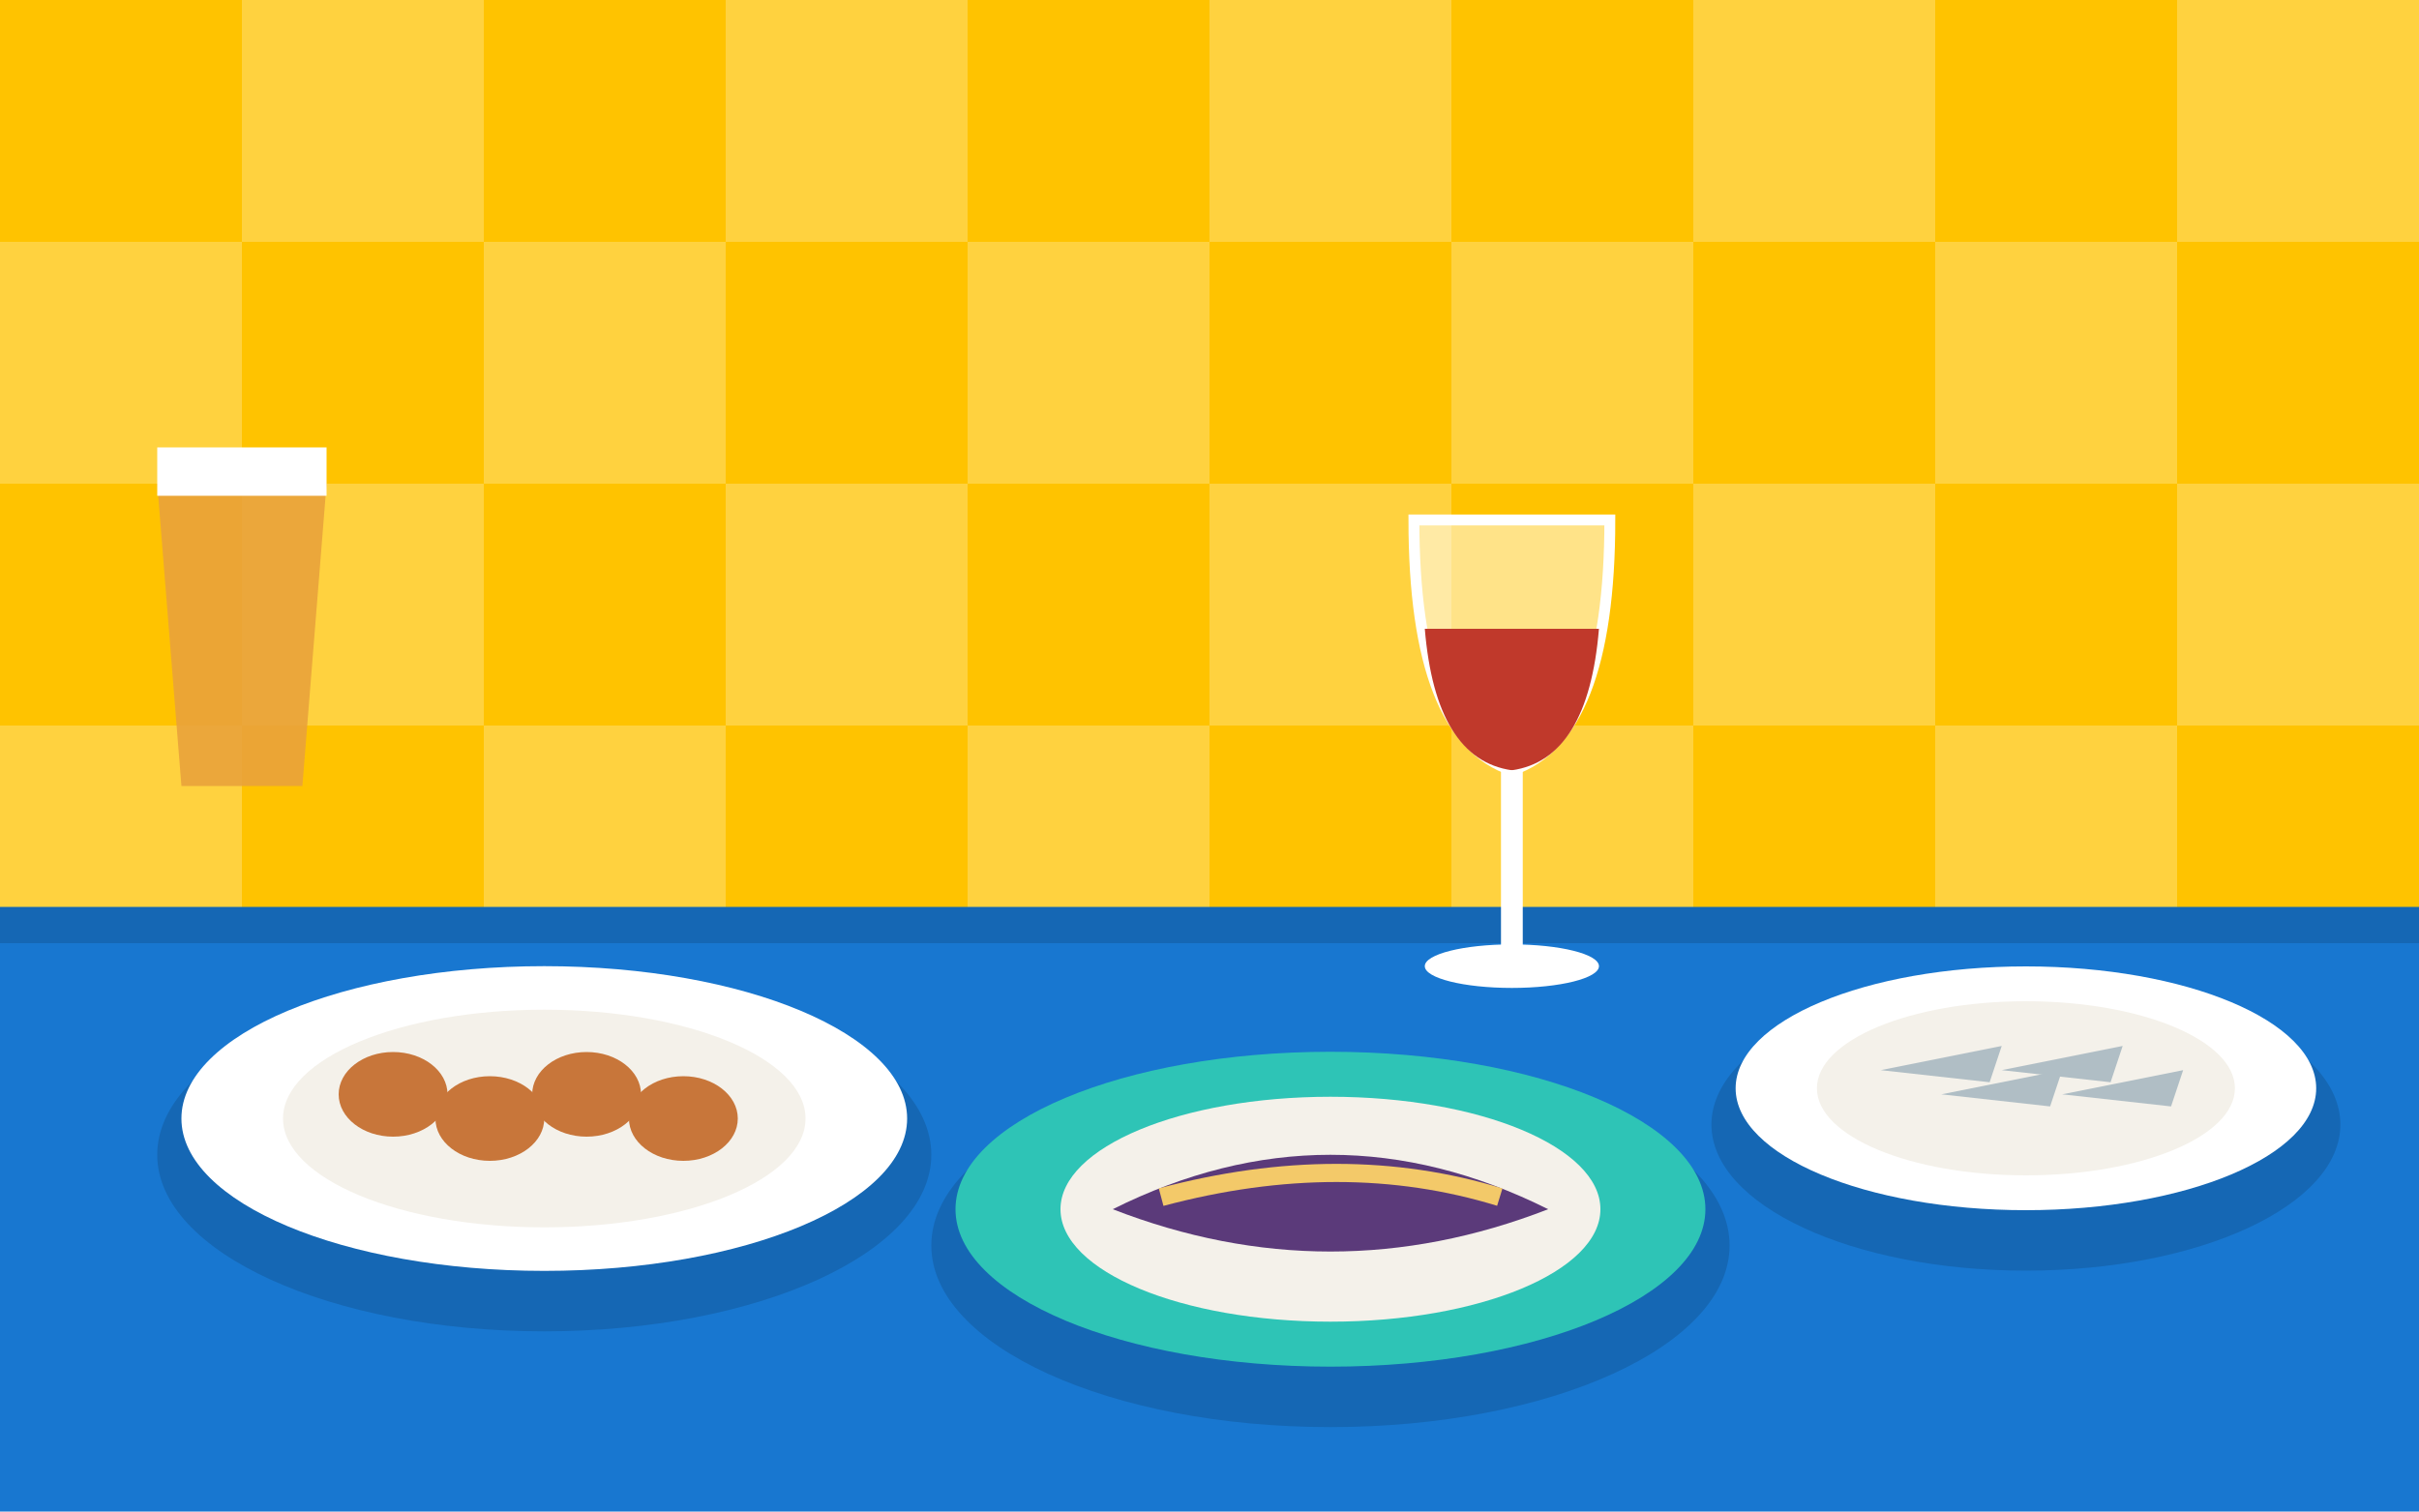
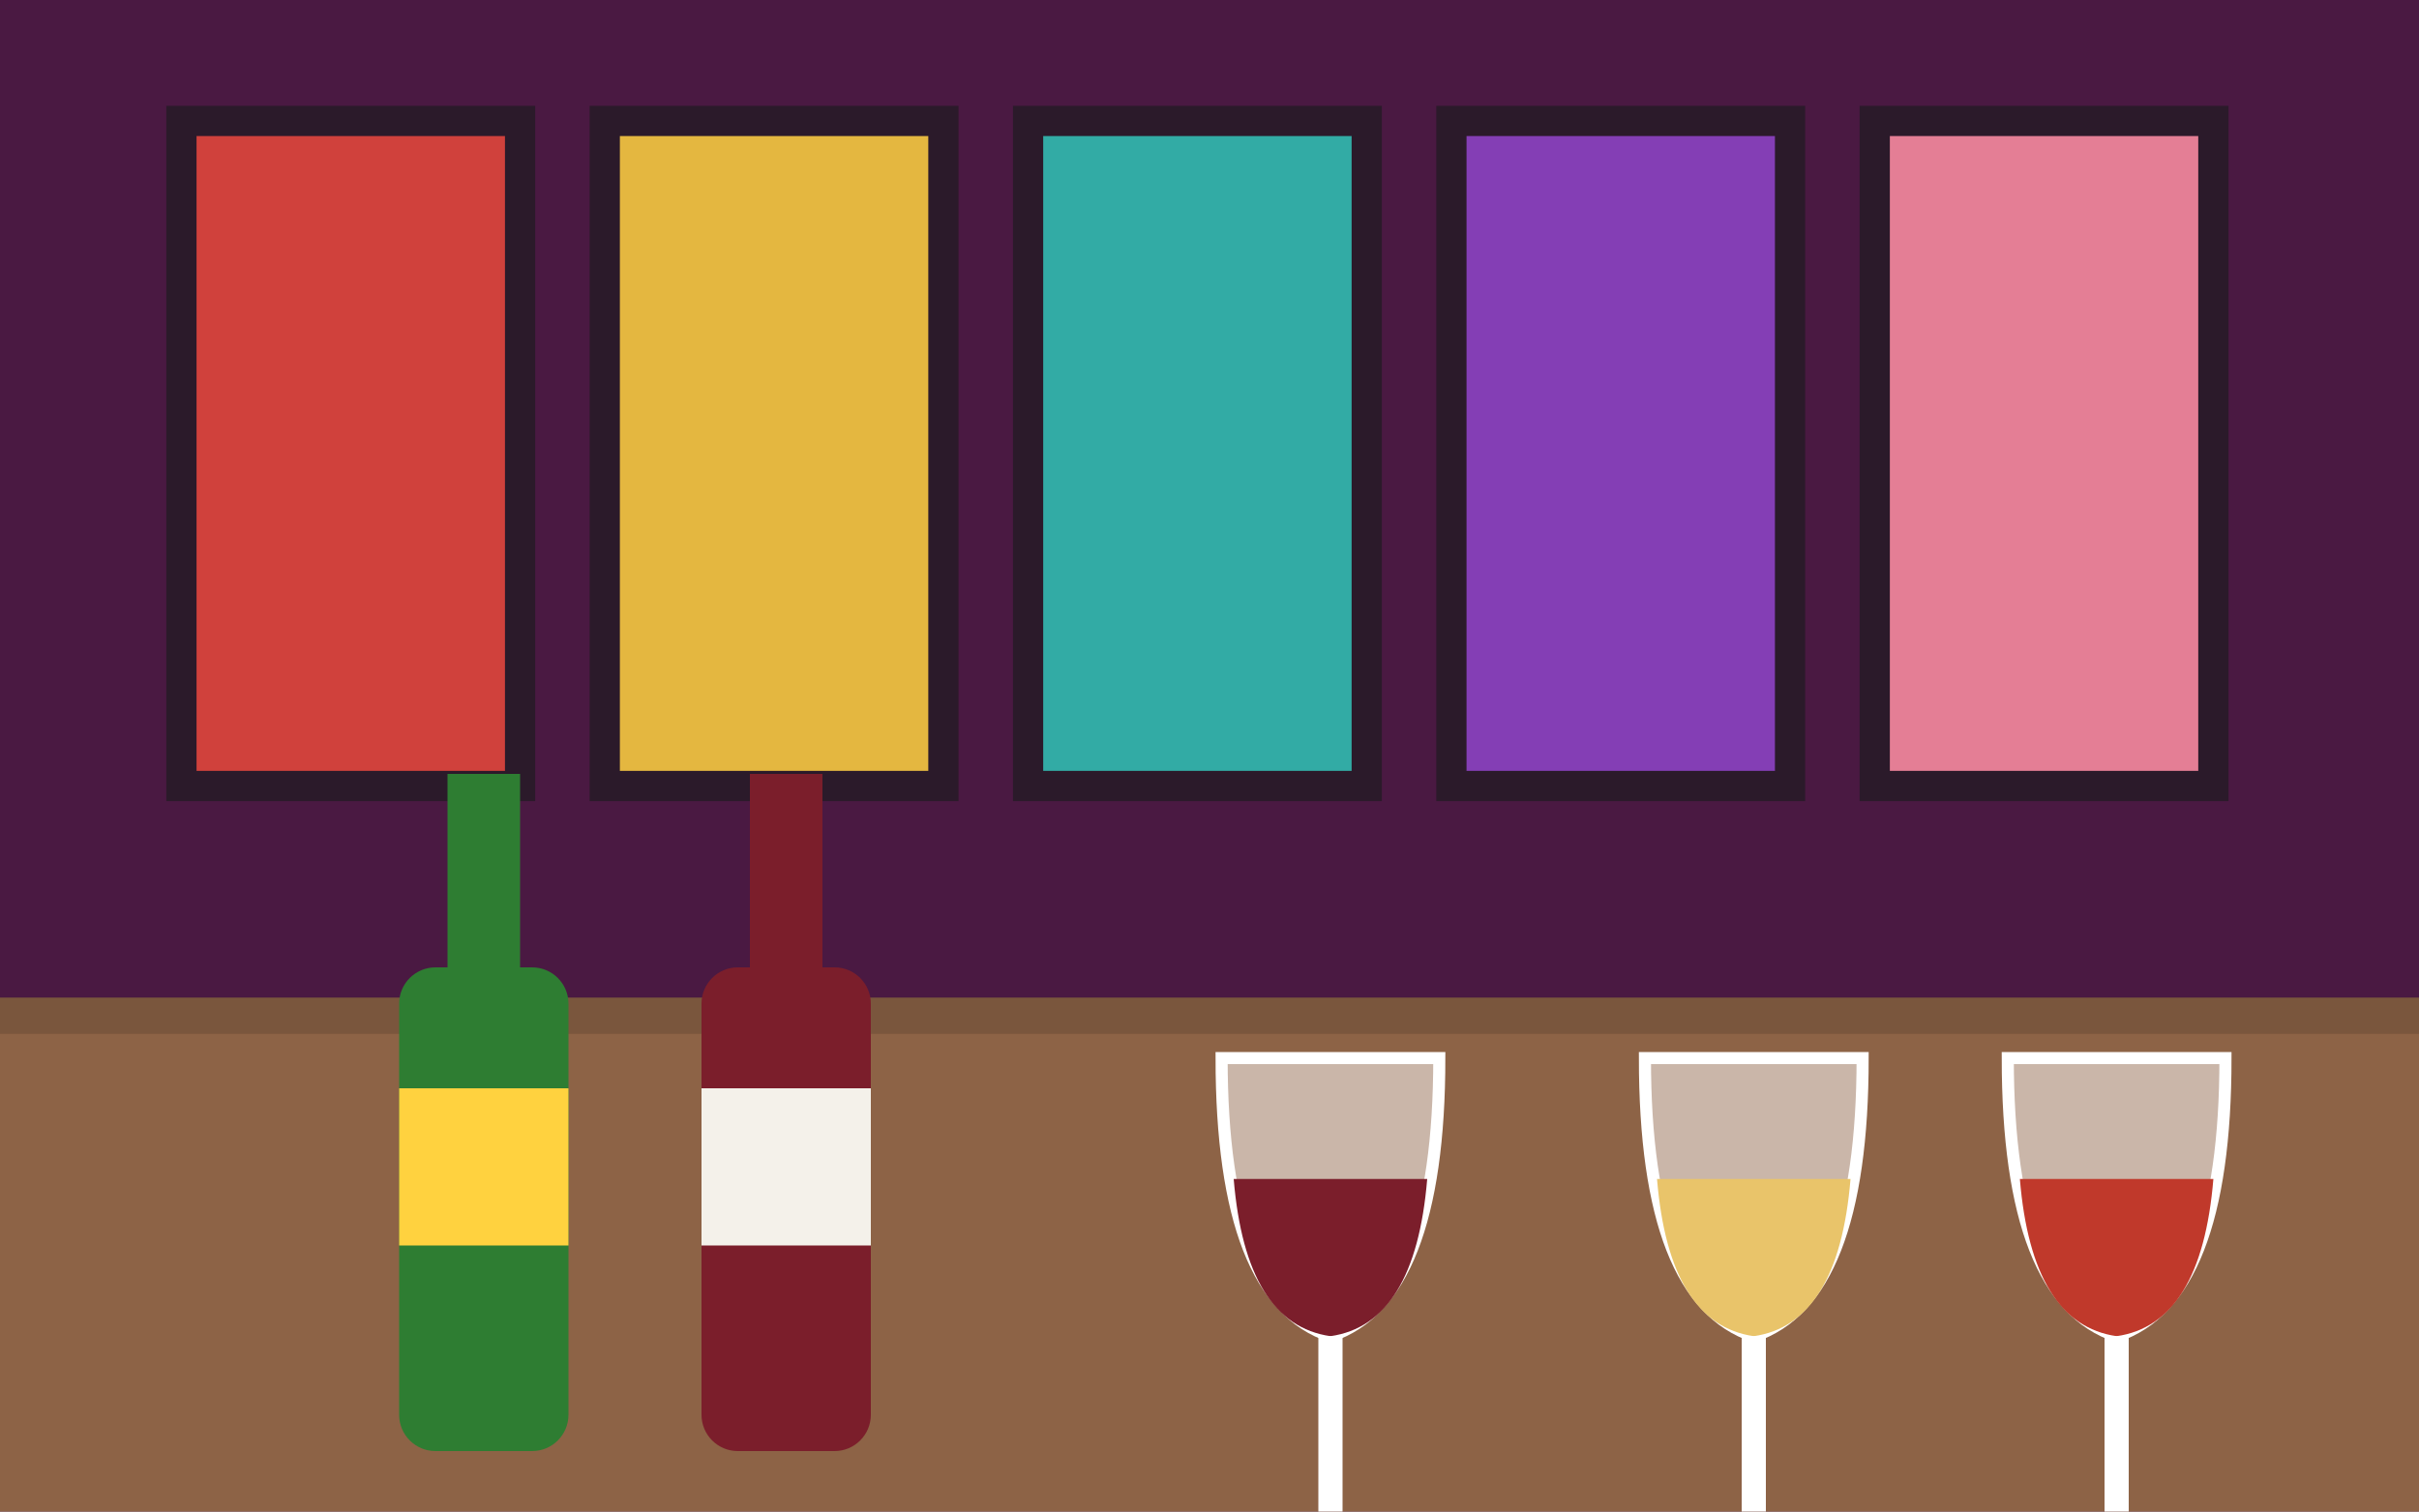
<svg xmlns="http://www.w3.org/2000/svg" viewBox="0 0 400 250" preserveAspectRatio="xMidYMid slice">
  <rect width="400" height="250" fill="#FFF" />
-   <rect x="0" y="0" width="40" height="40" fill="#FFC300" />
-   <rect x="0" y="40" width="40" height="40" fill="#FFD23F" />
-   <rect x="0" y="80" width="40" height="40" fill="#FFC300" />
-   <rect x="0" y="120" width="40" height="40" fill="#FFD23F" />
-   <rect x="0" y="160" width="40" height="40" fill="#FFC300" />
-   <rect x="40" y="0" width="40" height="40" fill="#FFD23F" />
-   <rect x="40" y="40" width="40" height="40" fill="#FFC300" />
-   <rect x="40" y="80" width="40" height="40" fill="#FFD23F" />
-   <rect x="40" y="120" width="40" height="40" fill="#FFC300" />
-   <rect x="40" y="160" width="40" height="40" fill="#FFD23F" />
-   <rect x="80" y="0" width="40" height="40" fill="#FFC300" />
-   <rect x="80" y="40" width="40" height="40" fill="#FFD23F" />
-   <rect x="80" y="80" width="40" height="40" fill="#FFC300" />
-   <rect x="80" y="120" width="40" height="40" fill="#FFD23F" />
-   <rect x="80" y="160" width="40" height="40" fill="#FFC300" />
-   <rect x="120" y="0" width="40" height="40" fill="#FFD23F" />
-   <rect x="120" y="40" width="40" height="40" fill="#FFC300" />
-   <rect x="120" y="80" width="40" height="40" fill="#FFD23F" />
-   <rect x="120" y="120" width="40" height="40" fill="#FFC300" />
-   <rect x="120" y="160" width="40" height="40" fill="#FFD23F" />
-   <rect x="160" y="0" width="40" height="40" fill="#FFC300" />
-   <rect x="160" y="40" width="40" height="40" fill="#FFD23F" />
-   <rect x="160" y="80" width="40" height="40" fill="#FFC300" />
-   <rect x="160" y="120" width="40" height="40" fill="#FFD23F" />
-   <rect x="160" y="160" width="40" height="40" fill="#FFC300" />
-   <rect x="200" y="0" width="40" height="40" fill="#FFD23F" />
-   <rect x="200" y="40" width="40" height="40" fill="#FFC300" />
-   <rect x="200" y="80" width="40" height="40" fill="#FFD23F" />
-   <rect x="200" y="120" width="40" height="40" fill="#FFC300" />
-   <rect x="200" y="160" width="40" height="40" fill="#FFD23F" />
-   <rect x="240" y="0" width="40" height="40" fill="#FFC300" />
-   <rect x="240" y="40" width="40" height="40" fill="#FFD23F" />
-   <rect x="240" y="80" width="40" height="40" fill="#FFC300" />
-   <rect x="240" y="120" width="40" height="40" fill="#FFD23F" />
-   <rect x="240" y="160" width="40" height="40" fill="#FFC300" />
-   <rect x="280" y="0" width="40" height="40" fill="#FFD23F" />
-   <rect x="280" y="40" width="40" height="40" fill="#FFC300" />
-   <rect x="280" y="80" width="40" height="40" fill="#FFD23F" />
-   <rect x="280" y="120" width="40" height="40" fill="#FFC300" />
-   <rect x="280" y="160" width="40" height="40" fill="#FFD23F" />
-   <rect x="320" y="0" width="40" height="40" fill="#FFC300" />
-   <rect x="320" y="40" width="40" height="40" fill="#FFD23F" />
-   <rect x="320" y="80" width="40" height="40" fill="#FFC300" />
-   <rect x="320" y="120" width="40" height="40" fill="#FFD23F" />
-   <rect x="320" y="160" width="40" height="40" fill="#FFC300" />
-   <rect x="360" y="0" width="40" height="40" fill="#FFD23F" />
-   <rect x="360" y="40" width="40" height="40" fill="#FFC300" />
-   <rect x="360" y="80" width="40" height="40" fill="#FFD23F" />
-   <rect x="360" y="120" width="40" height="40" fill="#FFC300" />
-   <rect x="360" y="160" width="40" height="40" fill="#FFD23F" />
-   <rect x="0" y="150" width="400" height="100" fill="#1877D0" />
-   <rect x="0" y="150" width="400" height="6" fill="#00000022" />
-   <g transform="translate(90,185)">
-     <ellipse cx="0" cy="6" rx="64" ry="29.2" fill="#00000022" />
-     <ellipse cx="0" cy="0" rx="60" ry="25.2" fill="#FFFFFF" />
-     <ellipse cx="0" cy="0" rx="43.2" ry="18.0" fill="#F4F1EA" />
-     <ellipse cx="-25" cy="-4" rx="9" ry="7" fill="#C8763A" />
-     <ellipse cx="-9" cy="0" rx="9" ry="7" fill="#C8763A" />
-     <ellipse cx="7" cy="-4" rx="9" ry="7" fill="#C8763A" />
-     <ellipse cx="23" cy="0" rx="9" ry="7" fill="#C8763A" />
+   <rect width="400" height="250" fill="#4A1942" />
+   <rect x="30" y="20" width="56" height="110" fill="#E8483B" opacity=".85" />
+   <rect x="30" y="20" width="56" height="110" fill="none" stroke="#2B1A2A" stroke-width="5" />
+   <rect x="100" y="20" width="56" height="110" fill="#FFD23F" opacity=".85" />
+   <rect x="100" y="20" width="56" height="110" fill="none" stroke="#2B1A2A" stroke-width="5" />
+   <rect x="170" y="20" width="56" height="110" fill="#2EC4B6" opacity=".85" />
+   <rect x="170" y="20" width="56" height="110" fill="none" stroke="#2B1A2A" stroke-width="5" />
+   <rect x="240" y="20" width="56" height="110" fill="#8E44C9" opacity=".85" />
+   <rect x="240" y="20" width="56" height="110" fill="none" stroke="#2B1A2A" stroke-width="5" />
+   <rect x="310" y="20" width="56" height="110" fill="#FF8FA3" opacity=".85" />
+   <rect x="310" y="20" width="56" height="110" fill="none" stroke="#2B1A2A" stroke-width="5" />
+   <rect x="0" y="165" width="400" height="85" fill="#8D6346" />
+   <rect x="0" y="165" width="400" height="6" fill="#00000022" />
+   <g transform="translate(80,220) scale(1.0)">
+     <rect x="-14" y="-60" width="28" height="80" rx="6" fill="#2E7D32" />
+     <rect x="-6" y="-92" width="12" height="34" fill="#2E7D32" />
+     <rect x="-14" y="-40" width="28" height="26" fill="#FFD23F" />
  </g>
-   <g transform="translate(220,200)">
-     <ellipse cx="0" cy="6" rx="66" ry="30.04" fill="#00000022" />
-     <ellipse cx="0" cy="0" rx="62" ry="26.04" fill="#2EC4B6" />
-     <ellipse cx="0" cy="0" rx="44.64" ry="18.6" fill="#F4F1EA" />
-     <path d="M-36 0 q36 -18 72 0 q-36 14 -72 0z" fill="#5B3A7A" />
-     <path d="M-28 -2 q30 -8 56 0" stroke="#F3C969" stroke-width="3" fill="none" />
+   <g transform="translate(130,220) scale(1.0)">
+     <rect x="-14" y="-60" width="28" height="80" rx="6" fill="#7B1E2B" />
+     <rect x="-6" y="-92" width="12" height="34" fill="#7B1E2B" />
+     <rect x="-14" y="-40" width="28" height="26" fill="#F4F1EA" />
  </g>
-   <g transform="translate(335,180)">
-     <ellipse cx="0" cy="6" rx="52" ry="24.16" fill="#00000022" />
-     <ellipse cx="0" cy="0" rx="48" ry="20.16" fill="#FFFFFF" />
-     <ellipse cx="0" cy="0" rx="34.56" ry="14.4" fill="#F4F1EA" />
-     <path d="M-24 -3 l20 -4 l-2 6z" fill="#B0BEC5" />
-     <path d="M-14 1 l20 -4 l-2 6z" fill="#B0BEC5" />
-     <path d="M-4 -3 l20 -4 l-2 6z" fill="#B0BEC5" />
-     <path d="M6 1 l20 -4 l-2 6z" fill="#B0BEC5" />
+   <g transform="translate(220,235) scale(1.0)">
+     <path d="M-18 -60 h36 q0 40 -18 46 q-18 -6 -18 -46z" fill="#ffffff88" stroke="#fff" stroke-width="2" />
+     <path d="M-16 -40 h32 q-2 24 -16 26 q-14 -2 -16 -26z" fill="#7B1E2B" />
+     <rect x="-2" y="-14" width="4" height="34" fill="#fff" />
+     <ellipse cx="0" cy="22" rx="16" ry="4" fill="#fff" />
  </g>
-   <g transform="translate(250,140) scale(0.9)">
+   <g transform="translate(290,235) scale(1.0)">
+     <path d="M-18 -60 h36 q0 40 -18 46 q-18 -6 -18 -46z" fill="#ffffff88" stroke="#fff" stroke-width="2" />
+     <path d="M-16 -40 h32 q-2 24 -16 26 q-14 -2 -16 -26z" fill="#E9C46A" />
+     <rect x="-2" y="-14" width="4" height="34" fill="#fff" />
+     <ellipse cx="0" cy="22" rx="16" ry="4" fill="#fff" />
+   </g>
+   <g transform="translate(350,235) scale(1.0)">
    <path d="M-18 -60 h36 q0 40 -18 46 q-18 -6 -18 -46z" fill="#ffffff88" stroke="#fff" stroke-width="2" />
    <path d="M-16 -40 h32 q-2 24 -16 26 q-14 -2 -16 -26z" fill="#C0392B" />
    <rect x="-2" y="-14" width="4" height="34" fill="#fff" />
    <ellipse cx="0" cy="22" rx="16" ry="4" fill="#fff" />
  </g>
-   <g transform="translate(40,120)">
-     <path d="M-14 -40 h28 l-4 50 h-20z" fill="#E9A23B" opacity=".9" />
-     <rect x="-14" y="-46" width="28" height="8" fill="#fff" />
-   </g>
</svg>
